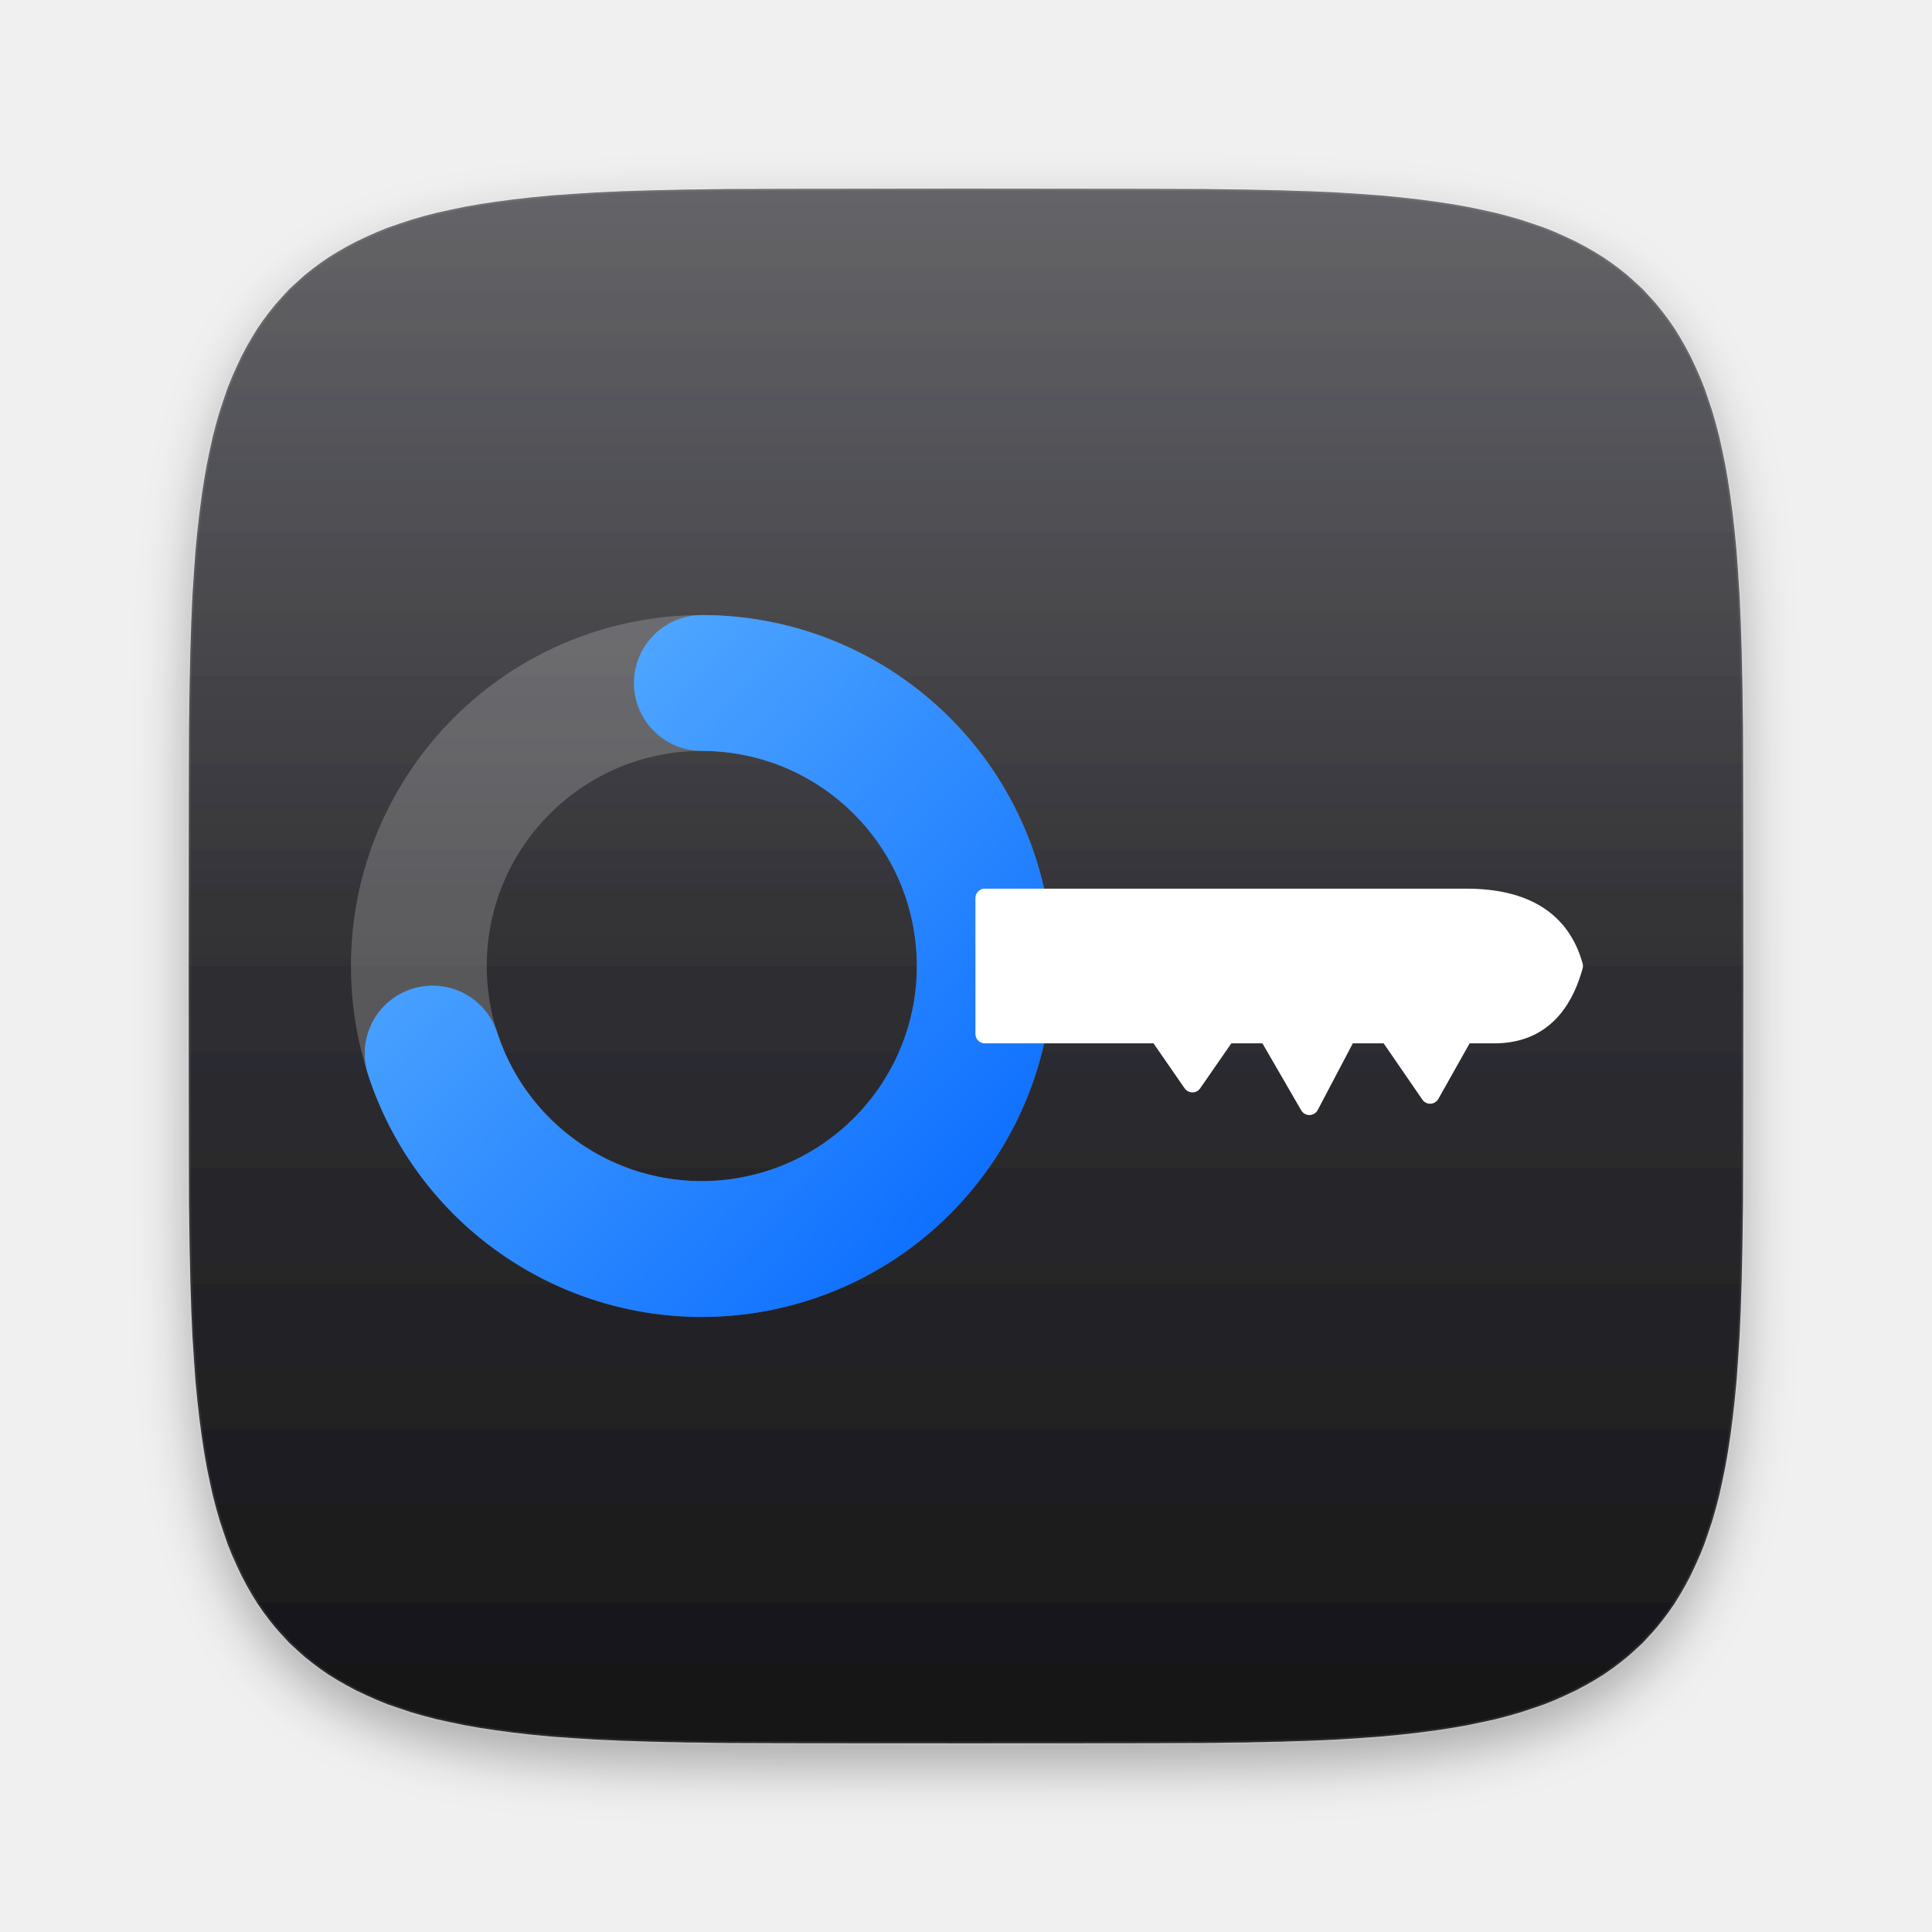
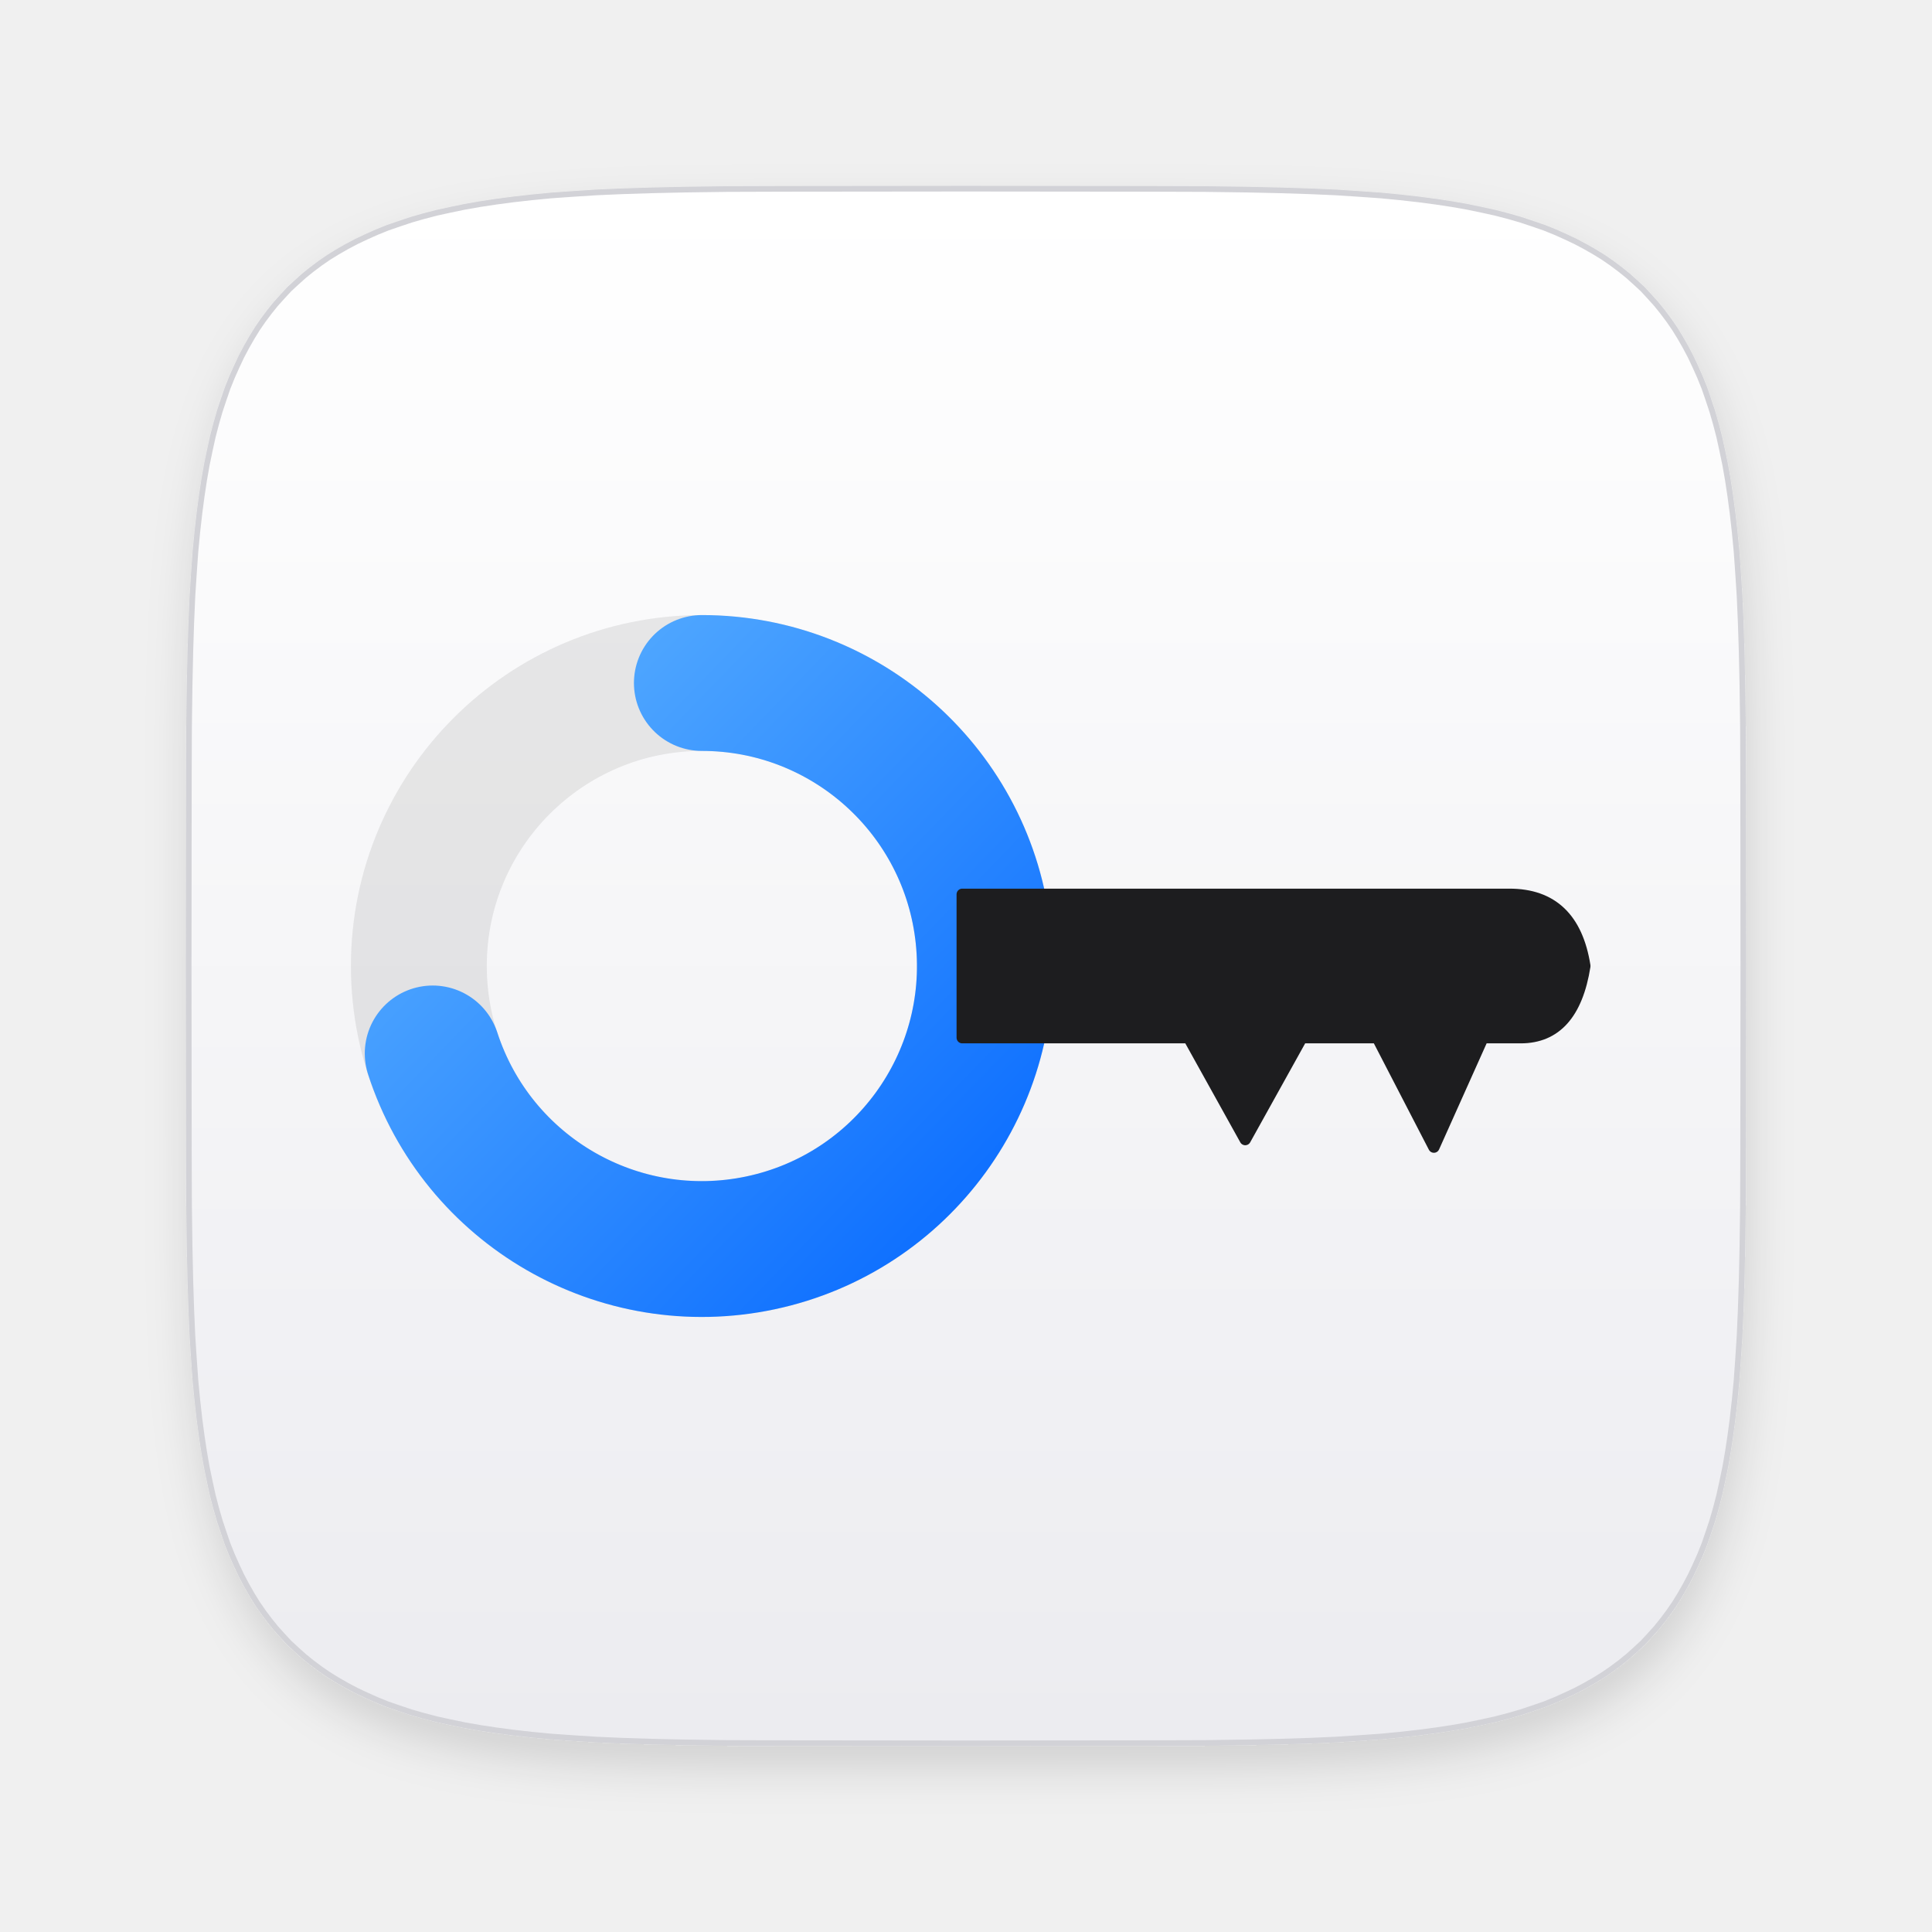
<svg xmlns="http://www.w3.org/2000/svg" viewBox="0 0 1024 1024">
  <defs>
-     <linearGradient id="bg" x1="0" y1="0" x2="0" y2="1">
-       <stop offset="0" stop-color="#4a4a50" />
-       <stop offset="1" stop-color="#151517" />
+     <linearGradient id="tile" x2="0" y2="1">
+       <stop stop-color="#fff" />
+       <stop offset="1" stop-color="#ececf0" />
    </linearGradient>
-     <linearGradient id="hl" x1="0" y1="0" x2="0" y2="1">
-       <stop offset="0" stop-color="#fff" stop-opacity=".14" />
-       <stop offset=".5" stop-color="#fff" stop-opacity="0" />
-     </linearGradient>
-     <linearGradient id="bl" x1="0" y1="0" x2="1" y2="1">
-       <stop offset="0" stop-color="#5ab0ff" />
+     <linearGradient id="blue" x2="1" y2="1">
+       <stop stop-color="#5ab0ff" />
      <stop offset="1" stop-color="#0a6cff" />
    </linearGradient>
-     <filter id="sh" x="-10%" y="-10%" width="120%" height="125%">
-       <feDropShadow dx="0" dy="12" stdDeviation="14" flood-color="#000" flood-opacity=".3" />
+     <filter id="shadow" x="-20%" y="-20%" width="140%" height="150%">
+       <feDropShadow dy="12" stdDeviation="12" flood-opacity="0.13" />
    </filter>
  </defs>
-   <path d="M924.0 512.0L923.9 608.0L923.8 638.6L923.5 660.9L923.1 679.0L922.6 694.5L922.0 708.2L921.2 720.5L920.4 731.8L919.4 742.2L918.3 751.9L917.1 761.0L915.8 769.6L914.4 777.6L912.8 785.3L911.2 792.6L909.4 799.5L907.5 806.1L905.4 812.4L903.3 818.5L901.0 824.2L898.5 829.8L896.0 835.1L893.3 840.2L890.5 845.1L887.6 849.8L884.5 854.3L881.2 858.7L877.9 862.8L874.3 866.8L870.7 870.7L866.8 874.3L862.8 877.9L858.7 881.2L854.3 884.5L849.8 887.6L845.1 890.5L840.2 893.3L835.1 896.0L829.8 898.5L824.2 901.0L818.5 903.3L812.4 905.4L806.1 907.5L799.5 909.4L792.6 911.2L785.3 912.8L777.6 914.4L769.6 915.8L761.0 917.1L751.9 918.3L742.2 919.4L731.8 920.4L720.5 921.2L708.2 922.0L694.5 922.6L679.0 923.1L660.9 923.5L638.6 923.8L608.0 923.9L512.0 924.0L416.0 923.9L385.4 923.8L363.1 923.5L345.0 923.1L329.5 922.6L315.8 922.0L303.5 921.2L292.2 920.4L281.8 919.4L272.1 918.3L263.0 917.1L254.4 915.8L246.4 914.4L238.7 912.8L231.4 911.2L224.5 909.4L217.9 907.5L211.6 905.4L205.5 903.3L199.8 901.0L194.2 898.5L188.9 896.0L183.8 893.3L178.9 890.5L174.2 887.6L169.7 884.5L165.3 881.2L161.2 877.9L157.2 874.3L153.3 870.7L149.7 866.8L146.1 862.8L142.8 858.7L139.5 854.3L136.4 849.8L133.5 845.1L130.7 840.2L128.0 835.1L125.5 829.8L123.0 824.2L120.7 818.5L118.6 812.4L116.5 806.1L114.6 799.5L112.8 792.6L111.2 785.3L109.6 777.6L108.2 769.6L106.9 761.0L105.7 751.9L104.6 742.2L103.6 731.8L102.8 720.5L102.0 708.2L101.4 694.5L100.9 679.0L100.5 660.9L100.2 638.6L100.1 608.0L100.0 512.0L100.1 416.0L100.2 385.4L100.5 363.1L100.9 345.0L101.4 329.5L102.0 315.8L102.8 303.5L103.6 292.2L104.6 281.8L105.7 272.1L106.9 263.0L108.2 254.4L109.6 246.4L111.2 238.7L112.8 231.4L114.6 224.5L116.5 217.9L118.6 211.6L120.7 205.5L123.0 199.8L125.5 194.2L128.0 188.9L130.7 183.8L133.5 178.9L136.4 174.2L139.5 169.7L142.8 165.3L146.1 161.2L149.7 157.2L153.3 153.3L157.2 149.7L161.2 146.1L165.3 142.8L169.7 139.5L174.2 136.4L178.9 133.5L183.8 130.7L188.9 128.0L194.2 125.5L199.8 123.0L205.5 120.7L211.6 118.6L217.9 116.5L224.5 114.6L231.4 112.8L238.7 111.2L246.4 109.6L254.4 108.2L263.0 106.9L272.1 105.7L281.8 104.6L292.2 103.6L303.5 102.8L315.8 102.0L329.5 101.4L345.0 100.9L363.1 100.5L385.4 100.2L416.0 100.1L512.0 100.0L608.0 100.1L638.6 100.2L660.9 100.5L679.0 100.9L694.5 101.4L708.2 102.0L720.5 102.8L731.8 103.6L742.2 104.6L751.9 105.7L761.0 106.9L769.6 108.2L777.6 109.6L785.3 111.2L792.6 112.8L799.5 114.6L806.1 116.5L812.4 118.6L818.5 120.7L824.2 123.0L829.8 125.5L835.1 128.0L840.2 130.7L845.1 133.5L849.8 136.4L854.3 139.5L858.7 142.8L862.8 146.1L866.8 149.7L870.7 153.3L874.3 157.2L877.9 161.2L881.2 165.3L884.5 169.7L887.6 174.2L890.5 178.9L893.3 183.8L896.0 188.9L898.5 194.2L901.0 199.8L903.3 205.5L905.4 211.6L907.5 217.9L909.4 224.5L911.2 231.4L912.8 238.7L914.4 246.4L915.8 254.4L917.1 263.0L918.3 272.1L919.4 281.8L920.4 292.2L921.2 303.5L922.0 315.8L922.6 329.5L923.1 345.0L923.5 363.1L923.8 385.4L923.9 416.0Z" fill="url(#bg)" filter="url(#sh)" />
-   <path d="M924.0 512.0L923.9 608.0L923.8 638.6L923.5 660.9L923.1 679.0L922.6 694.5L922.0 708.2L921.2 720.5L920.4 731.8L919.4 742.2L918.3 751.9L917.1 761.0L915.8 769.6L914.4 777.6L912.8 785.3L911.2 792.6L909.4 799.5L907.5 806.1L905.4 812.4L903.3 818.5L901.0 824.2L898.5 829.8L896.0 835.1L893.3 840.2L890.5 845.1L887.6 849.8L884.5 854.3L881.2 858.7L877.9 862.8L874.3 866.8L870.7 870.7L866.8 874.3L862.8 877.9L858.7 881.2L854.3 884.5L849.8 887.6L845.1 890.5L840.2 893.3L835.1 896.0L829.8 898.5L824.2 901.0L818.5 903.3L812.4 905.4L806.1 907.5L799.5 909.4L792.6 911.2L785.3 912.8L777.6 914.4L769.6 915.8L761.0 917.1L751.9 918.3L742.2 919.4L731.8 920.4L720.5 921.2L708.2 922.0L694.5 922.6L679.0 923.1L660.9 923.5L638.6 923.8L608.0 923.9L512.0 924.0L416.0 923.9L385.4 923.8L363.1 923.5L345.0 923.1L329.5 922.6L315.8 922.0L303.5 921.2L292.2 920.4L281.8 919.4L272.1 918.3L263.0 917.1L254.4 915.8L246.4 914.4L238.7 912.8L231.4 911.2L224.5 909.4L217.9 907.5L211.6 905.4L205.5 903.3L199.8 901.0L194.2 898.5L188.9 896.0L183.8 893.3L178.9 890.5L174.2 887.6L169.7 884.5L165.3 881.2L161.2 877.9L157.2 874.3L153.3 870.7L149.7 866.8L146.1 862.8L142.8 858.7L139.5 854.3L136.4 849.8L133.5 845.1L130.7 840.2L128.0 835.1L125.5 829.8L123.0 824.2L120.7 818.5L118.6 812.4L116.5 806.1L114.6 799.5L112.8 792.6L111.2 785.3L109.6 777.6L108.2 769.6L106.9 761.0L105.7 751.9L104.6 742.2L103.6 731.8L102.8 720.5L102.0 708.2L101.4 694.5L100.9 679.0L100.5 660.9L100.2 638.6L100.1 608.0L100.0 512.0L100.1 416.0L100.2 385.4L100.5 363.1L100.9 345.0L101.4 329.5L102.0 315.8L102.8 303.5L103.6 292.2L104.6 281.8L105.7 272.1L106.9 263.0L108.2 254.4L109.6 246.4L111.2 238.7L112.8 231.4L114.6 224.5L116.5 217.9L118.6 211.6L120.7 205.5L123.0 199.8L125.5 194.2L128.0 188.9L130.7 183.8L133.5 178.9L136.4 174.2L139.5 169.7L142.8 165.3L146.1 161.2L149.7 157.2L153.3 153.3L157.2 149.7L161.2 146.1L165.3 142.8L169.7 139.5L174.2 136.4L178.9 133.5L183.8 130.7L188.9 128.0L194.2 125.5L199.8 123.0L205.5 120.7L211.6 118.6L217.9 116.5L224.5 114.6L231.4 112.8L238.7 111.2L246.4 109.6L254.4 108.2L263.0 106.9L272.1 105.7L281.8 104.6L292.2 103.6L303.5 102.8L315.8 102.0L329.5 101.4L345.0 100.9L363.1 100.5L385.4 100.2L416.0 100.1L512.0 100.0L608.0 100.1L638.6 100.2L660.9 100.5L679.0 100.9L694.5 101.4L708.2 102.0L720.5 102.8L731.8 103.6L742.2 104.6L751.9 105.7L761.0 106.9L769.6 108.2L777.6 109.6L785.3 111.2L792.6 112.8L799.5 114.6L806.1 116.5L812.4 118.6L818.5 120.7L824.2 123.0L829.8 125.5L835.1 128.0L840.2 130.7L845.1 133.5L849.8 136.4L854.3 139.5L858.7 142.8L862.8 146.1L866.8 149.7L870.7 153.3L874.3 157.2L877.9 161.2L881.2 165.3L884.5 169.7L887.6 174.2L890.5 178.9L893.3 183.8L896.0 188.9L898.5 194.2L901.0 199.8L903.3 205.5L905.4 211.6L907.5 217.9L909.4 224.5L911.2 231.4L912.8 238.7L914.4 246.4L915.8 254.4L917.1 263.0L918.3 272.1L919.4 281.8L920.4 292.2L921.2 303.5L922.0 315.8L922.6 329.5L923.1 345.0L923.5 363.1L923.8 385.4L923.9 416.0Z" fill="url(#hl)" />
-   <path d="M924.0 512.0L923.9 608.0L923.8 638.6L923.5 660.9L923.1 679.0L922.6 694.5L922.0 708.2L921.2 720.5L920.4 731.8L919.4 742.2L918.3 751.9L917.1 761.0L915.8 769.6L914.4 777.6L912.8 785.3L911.2 792.6L909.4 799.5L907.5 806.1L905.4 812.4L903.3 818.5L901.0 824.2L898.5 829.8L896.0 835.1L893.3 840.2L890.5 845.1L887.6 849.8L884.5 854.3L881.2 858.7L877.9 862.8L874.3 866.8L870.7 870.7L866.8 874.3L862.8 877.9L858.7 881.2L854.3 884.5L849.8 887.6L845.1 890.5L840.2 893.3L835.1 896.0L829.8 898.5L824.2 901.0L818.5 903.3L812.4 905.4L806.1 907.5L799.5 909.4L792.6 911.2L785.3 912.8L777.6 914.4L769.6 915.8L761.0 917.1L751.9 918.3L742.2 919.4L731.8 920.4L720.5 921.2L708.2 922.0L694.5 922.6L679.0 923.1L660.9 923.5L638.6 923.8L608.0 923.9L512.0 924.0L416.0 923.9L385.4 923.8L363.1 923.5L345.0 923.1L329.5 922.6L315.8 922.0L303.5 921.2L292.2 920.4L281.8 919.4L272.1 918.3L263.0 917.1L254.4 915.8L246.4 914.4L238.7 912.8L231.4 911.2L224.5 909.4L217.9 907.5L211.6 905.4L205.5 903.3L199.8 901.0L194.2 898.5L188.9 896.0L183.8 893.3L178.9 890.5L174.2 887.6L169.7 884.5L165.3 881.2L161.2 877.9L157.2 874.3L153.3 870.7L149.7 866.8L146.1 862.8L142.8 858.7L139.5 854.3L136.4 849.8L133.5 845.1L130.7 840.2L128.0 835.1L125.5 829.8L123.0 824.2L120.7 818.5L118.6 812.4L116.5 806.1L114.6 799.5L112.8 792.6L111.2 785.3L109.6 777.6L108.2 769.6L106.9 761.0L105.7 751.9L104.6 742.2L103.6 731.8L102.8 720.5L102.0 708.2L101.4 694.5L100.9 679.0L100.5 660.9L100.2 638.6L100.1 608.0L100.0 512.0L100.1 416.0L100.2 385.4L100.5 363.1L100.9 345.0L101.4 329.5L102.0 315.8L102.8 303.5L103.6 292.2L104.6 281.8L105.7 272.1L106.9 263.0L108.2 254.4L109.6 246.4L111.2 238.7L112.8 231.4L114.6 224.5L116.5 217.9L118.6 211.6L120.7 205.5L123.0 199.8L125.5 194.2L128.0 188.9L130.7 183.8L133.5 178.9L136.4 174.2L139.5 169.7L142.8 165.3L146.1 161.2L149.7 157.2L153.3 153.3L157.2 149.7L161.2 146.1L165.3 142.8L169.7 139.5L174.2 136.4L178.9 133.5L183.8 130.7L188.9 128.0L194.2 125.5L199.8 123.0L205.5 120.7L211.6 118.6L217.9 116.5L224.5 114.6L231.4 112.8L238.7 111.2L246.4 109.6L254.4 108.2L263.0 106.9L272.1 105.7L281.8 104.6L292.2 103.6L303.5 102.8L315.8 102.0L329.5 101.4L345.0 100.9L363.1 100.5L385.4 100.2L416.0 100.1L512.0 100.0L608.0 100.1L638.6 100.2L660.9 100.5L679.0 100.9L694.5 101.4L708.2 102.0L720.5 102.8L731.8 103.6L742.2 104.6L751.9 105.7L761.0 106.9L769.6 108.2L777.6 109.6L785.3 111.2L792.6 112.8L799.5 114.6L806.1 116.5L812.4 118.6L818.5 120.7L824.2 123.0L829.8 125.5L835.1 128.0L840.2 130.7L845.1 133.5L849.8 136.4L854.3 139.5L858.7 142.8L862.8 146.1L866.8 149.7L870.7 153.3L874.3 157.2L877.9 161.2L881.2 165.3L884.5 169.7L887.6 174.2L890.5 178.9L893.3 183.8L896.0 188.9L898.5 194.2L901.0 199.8L903.3 205.5L905.4 211.6L907.5 217.9L909.4 224.5L911.2 231.4L912.8 238.7L914.4 246.4L915.8 254.4L917.1 263.0L918.3 272.1L919.4 281.8L920.4 292.2L921.2 303.5L922.0 315.8L922.6 329.5L923.1 345.0L923.5 363.1L923.8 385.4L923.9 416.0Z" fill="none" stroke="#fff" stroke-opacity=".08" stroke-width="2" />
-   <circle cx="372" cy="512" r="150" fill="none" stroke="#fff" stroke-opacity="0.2" stroke-width="72" />
-   <path d="M372.0 362.0A150 150 0 1 1 229.3 558.4" fill="none" stroke="url(#bl)" stroke-width="72" stroke-linecap="round" />
-   <g transform="translate(372 512)">
-     <path d="M150 -36H405Q452 -36 462 0Q452 36 420 36L404 36L386 68L364 36L342 36L322 74L300 36L278 36L260 62L242 36L150 36Z" fill="#fff" stroke="#fff" stroke-width="10" stroke-linejoin="round" />
-   </g>
+   <path d="M924.0 512.0L923.9 608.0L923.8 638.6L923.5 660.9L923.1 679.0L922.6 694.5L922.0 708.2L921.2 720.5L920.4 731.8L919.4 742.2L918.3 751.9L917.1 761.0L915.8 769.6L914.4 777.6L912.8 785.3L911.2 792.6L909.4 799.5L907.5 806.1L905.4 812.4L903.3 818.5L901.0 824.2L898.5 829.8L896.0 835.1L893.3 840.2L890.5 845.1L887.6 849.8L884.5 854.3L881.2 858.7L877.9 862.8L874.3 866.8L870.7 870.7L866.8 874.3L862.8 877.9L858.7 881.2L854.3 884.5L849.8 887.6L845.1 890.5L840.2 893.3L835.1 896.0L829.8 898.5L824.2 901.0L818.5 903.3L812.4 905.4L806.1 907.5L799.5 909.4L792.6 911.2L785.3 912.8L777.6 914.4L769.6 915.8L761.0 917.1L751.9 918.3L742.2 919.4L731.8 920.4L720.5 921.2L708.2 922.0L694.5 922.6L679.0 923.1L660.9 923.5L638.6 923.8L608.0 923.9L512.0 924.0L416.0 923.9L385.4 923.8L363.1 923.5L345.0 923.1L329.5 922.6L315.8 922.0L303.5 921.2L292.2 920.4L281.8 919.4L272.1 918.3L263.0 917.1L254.4 915.8L246.4 914.4L238.7 912.8L231.4 911.2L224.5 909.4L217.9 907.5L211.6 905.4L205.5 903.3L199.8 901.0L194.2 898.5L188.9 896.0L183.8 893.3L178.9 890.5L174.2 887.6L169.7 884.5L165.3 881.2L161.2 877.9L157.2 874.3L153.3 870.7L149.7 866.8L146.1 862.8L142.8 858.7L139.5 854.3L136.4 849.8L133.5 845.1L130.7 840.2L128.0 835.1L125.5 829.8L123.0 824.2L120.7 818.5L118.6 812.4L116.5 806.1L114.6 799.5L112.8 792.6L111.2 785.3L109.6 777.6L108.2 769.6L106.9 761.0L105.7 751.9L104.6 742.2L103.6 731.8L102.8 720.5L102.0 708.2L101.4 694.5L100.9 679.0L100.5 660.9L100.2 638.6L100.1 608.0L100.0 512.0L100.1 416.0L100.2 385.4L100.5 363.1L100.9 345.0L101.4 329.5L102.0 315.8L102.8 303.5L103.6 292.2L104.6 281.8L105.7 272.1L106.9 263.0L108.2 254.4L109.6 246.4L111.2 238.7L112.8 231.4L114.6 224.5L116.5 217.9L118.6 211.6L120.7 205.5L123.0 199.8L125.5 194.2L128.0 188.9L130.7 183.8L133.5 178.9L136.4 174.2L139.5 169.7L142.8 165.3L146.1 161.2L149.7 157.2L153.3 153.3L157.2 149.7L161.2 146.1L165.3 142.8L169.7 139.5L174.2 136.4L178.9 133.5L183.8 130.7L188.9 128.0L194.2 125.5L199.8 123.0L205.5 120.7L211.6 118.6L217.9 116.5L224.5 114.6L231.4 112.8L238.7 111.2L246.4 109.6L254.4 108.2L263.0 106.9L272.1 105.7L281.8 104.6L292.2 103.6L303.5 102.8L315.8 102.0L329.5 101.4L345.0 100.9L363.1 100.5L385.4 100.2L416.0 100.1L512.0 100.0L608.0 100.1L638.6 100.2L660.9 100.5L679.0 100.9L694.5 101.4L708.2 102.0L720.5 102.8L731.8 103.6L742.2 104.6L751.9 105.7L761.0 106.9L769.6 108.2L777.6 109.6L785.3 111.2L792.6 112.8L799.5 114.6L806.1 116.5L812.4 118.6L818.5 120.7L824.2 123.0L829.8 125.5L835.1 128.0L840.2 130.7L845.1 133.5L849.8 136.4L854.3 139.5L858.7 142.8L862.8 146.1L866.8 149.7L870.7 153.3L874.3 157.2L877.9 161.2L881.2 165.3L884.5 169.7L887.6 174.2L890.5 178.9L893.3 183.8L896.0 188.9L898.5 194.2L901.0 199.8L903.3 205.5L905.4 211.6L907.5 217.9L909.4 224.5L911.2 231.4L912.8 238.7L914.4 246.4L915.8 254.4L917.1 263.0L918.3 272.1L919.4 281.8L920.4 292.2L921.2 303.5L922.0 315.8L922.6 329.5L923.1 345.0L923.5 363.1L923.8 385.4L923.9 416.0Z" fill="url(#tile)" stroke="#d2d2d7" stroke-width="3" filter="url(#shadow)" />
+   <circle cx="372" cy="512" r="150" fill="none" stroke="#000" stroke-opacity=".08" stroke-width="72" />
+   <path d="M372 362A150 150 0 1 1 229.34 558.35" fill="none" stroke="url(#blue)" stroke-width="72" stroke-linecap="round" />
+   <path d="M510 474H800Q834 474 840 512Q834 550 806 550H786L760 608L730 550H690L660 604L630 550H510Z" fill="#1d1d1f" stroke="#1d1d1f" stroke-width="6" stroke-linejoin="round" />
</svg>
